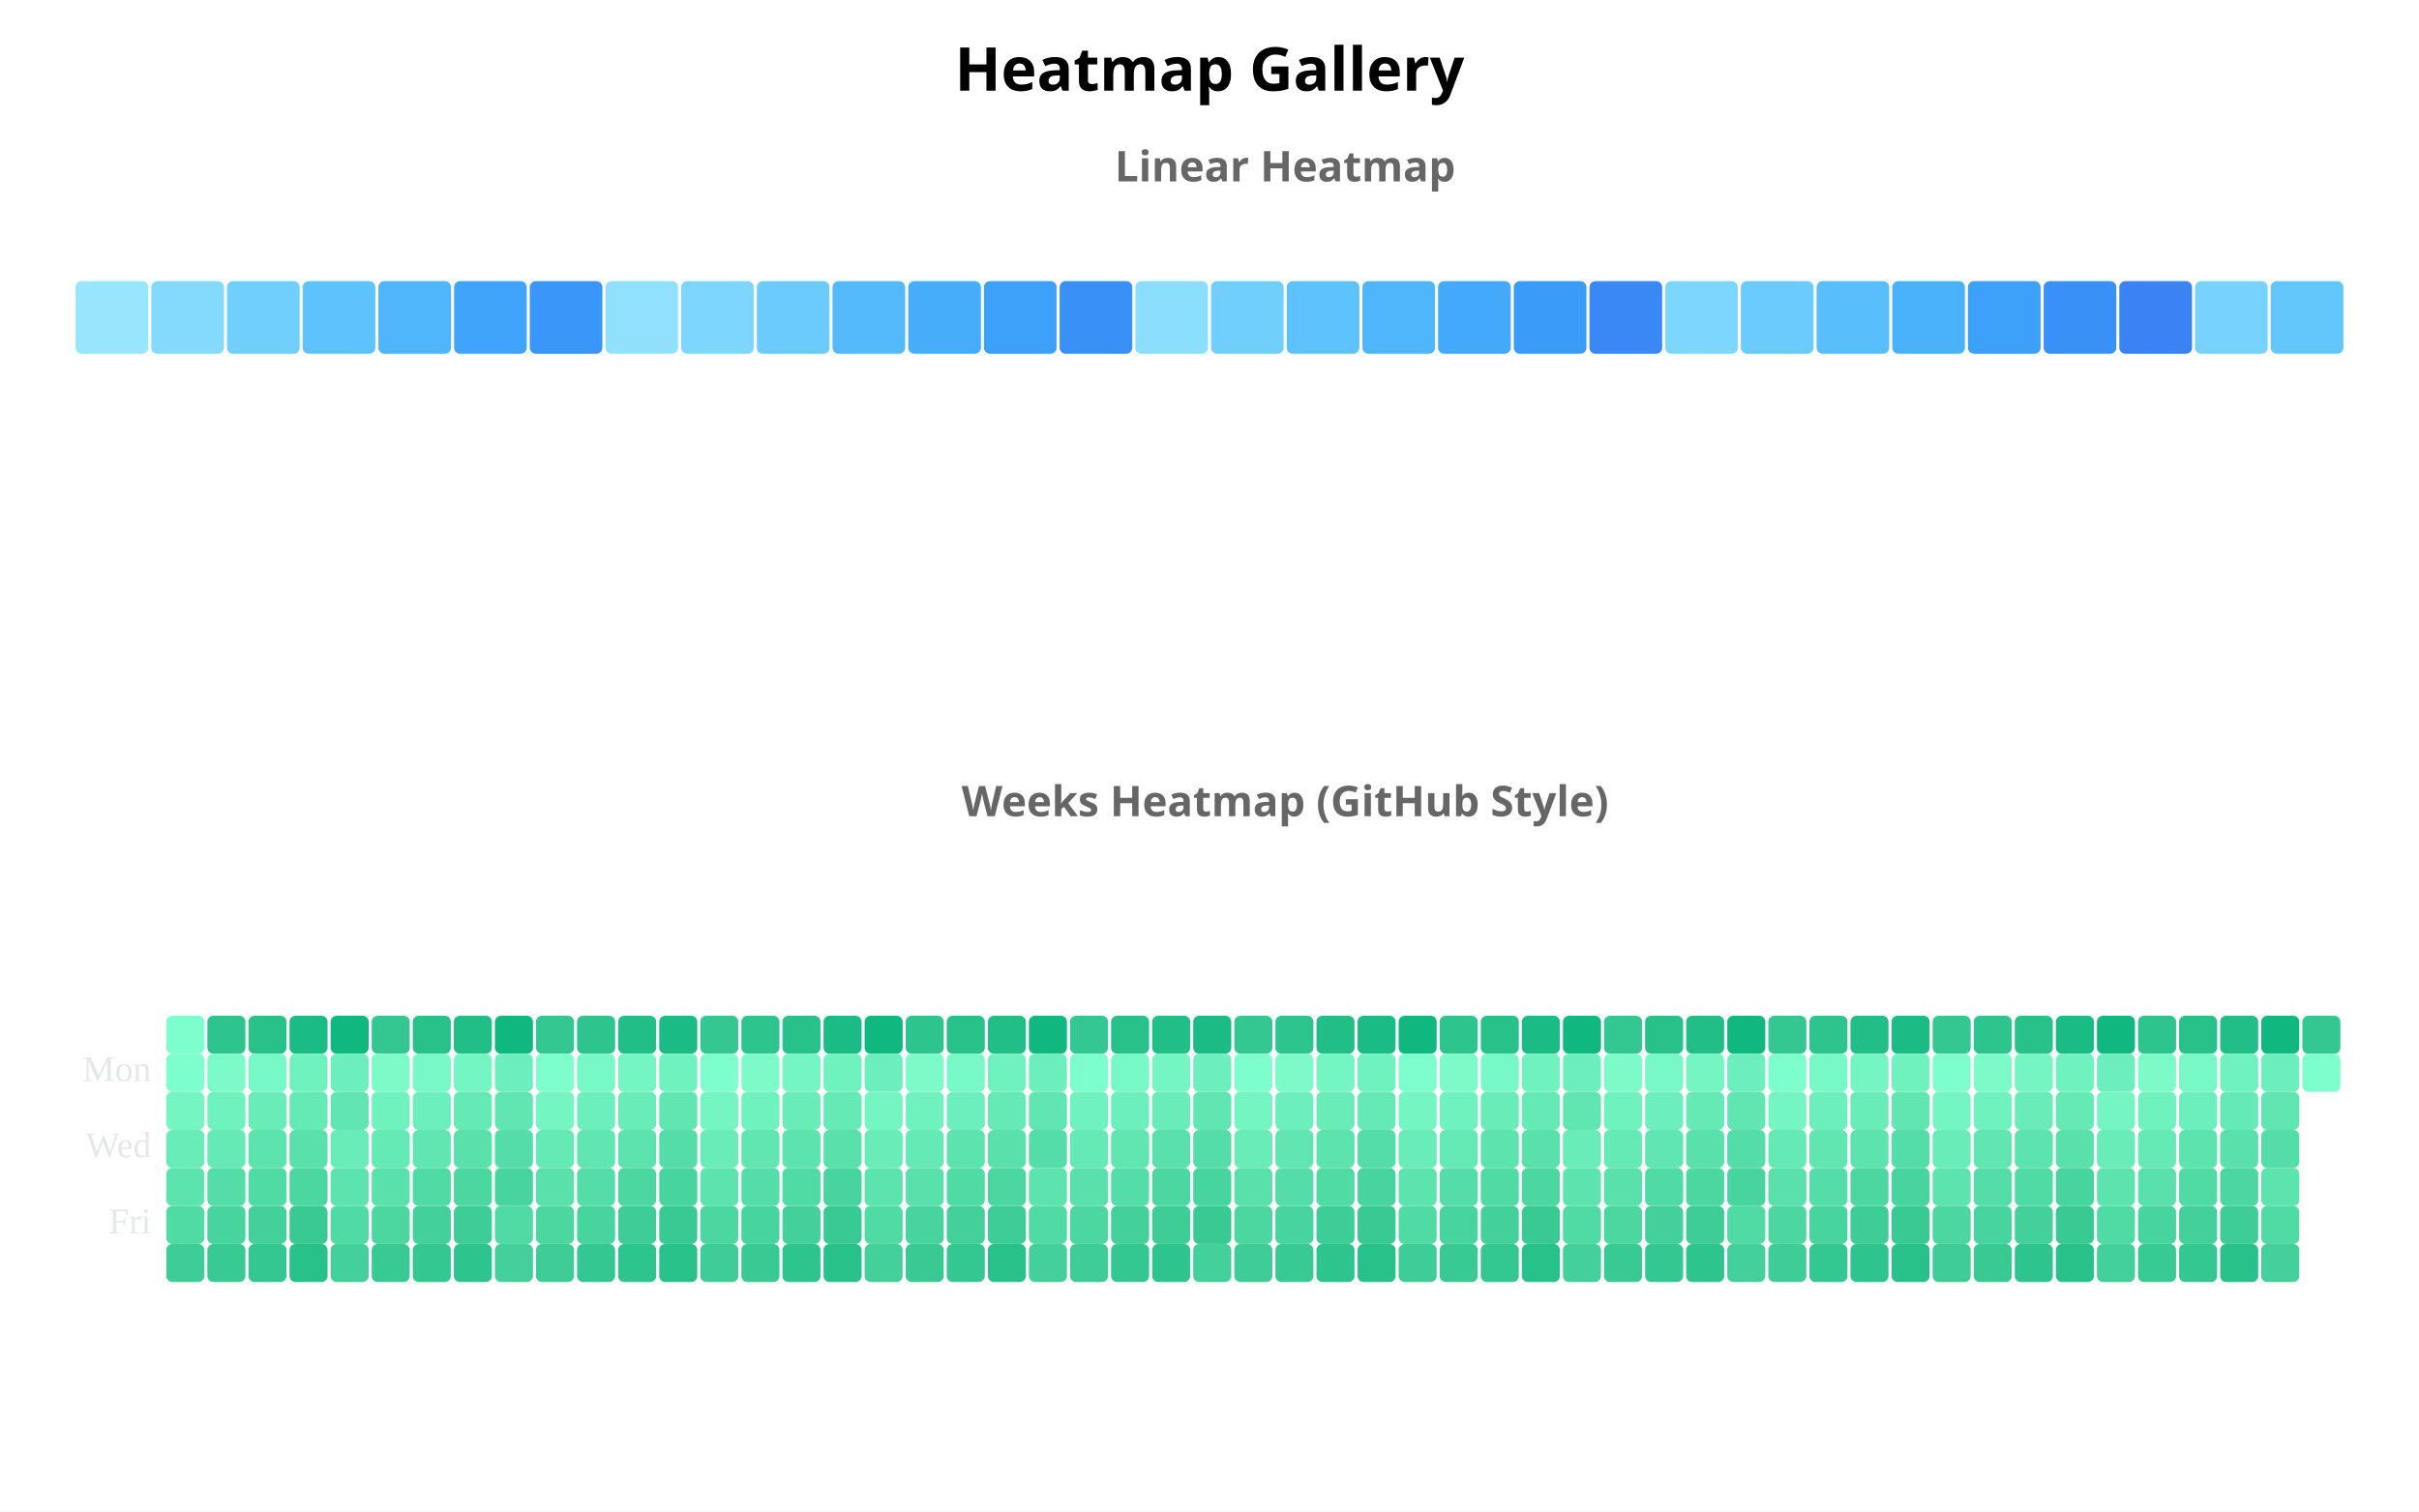
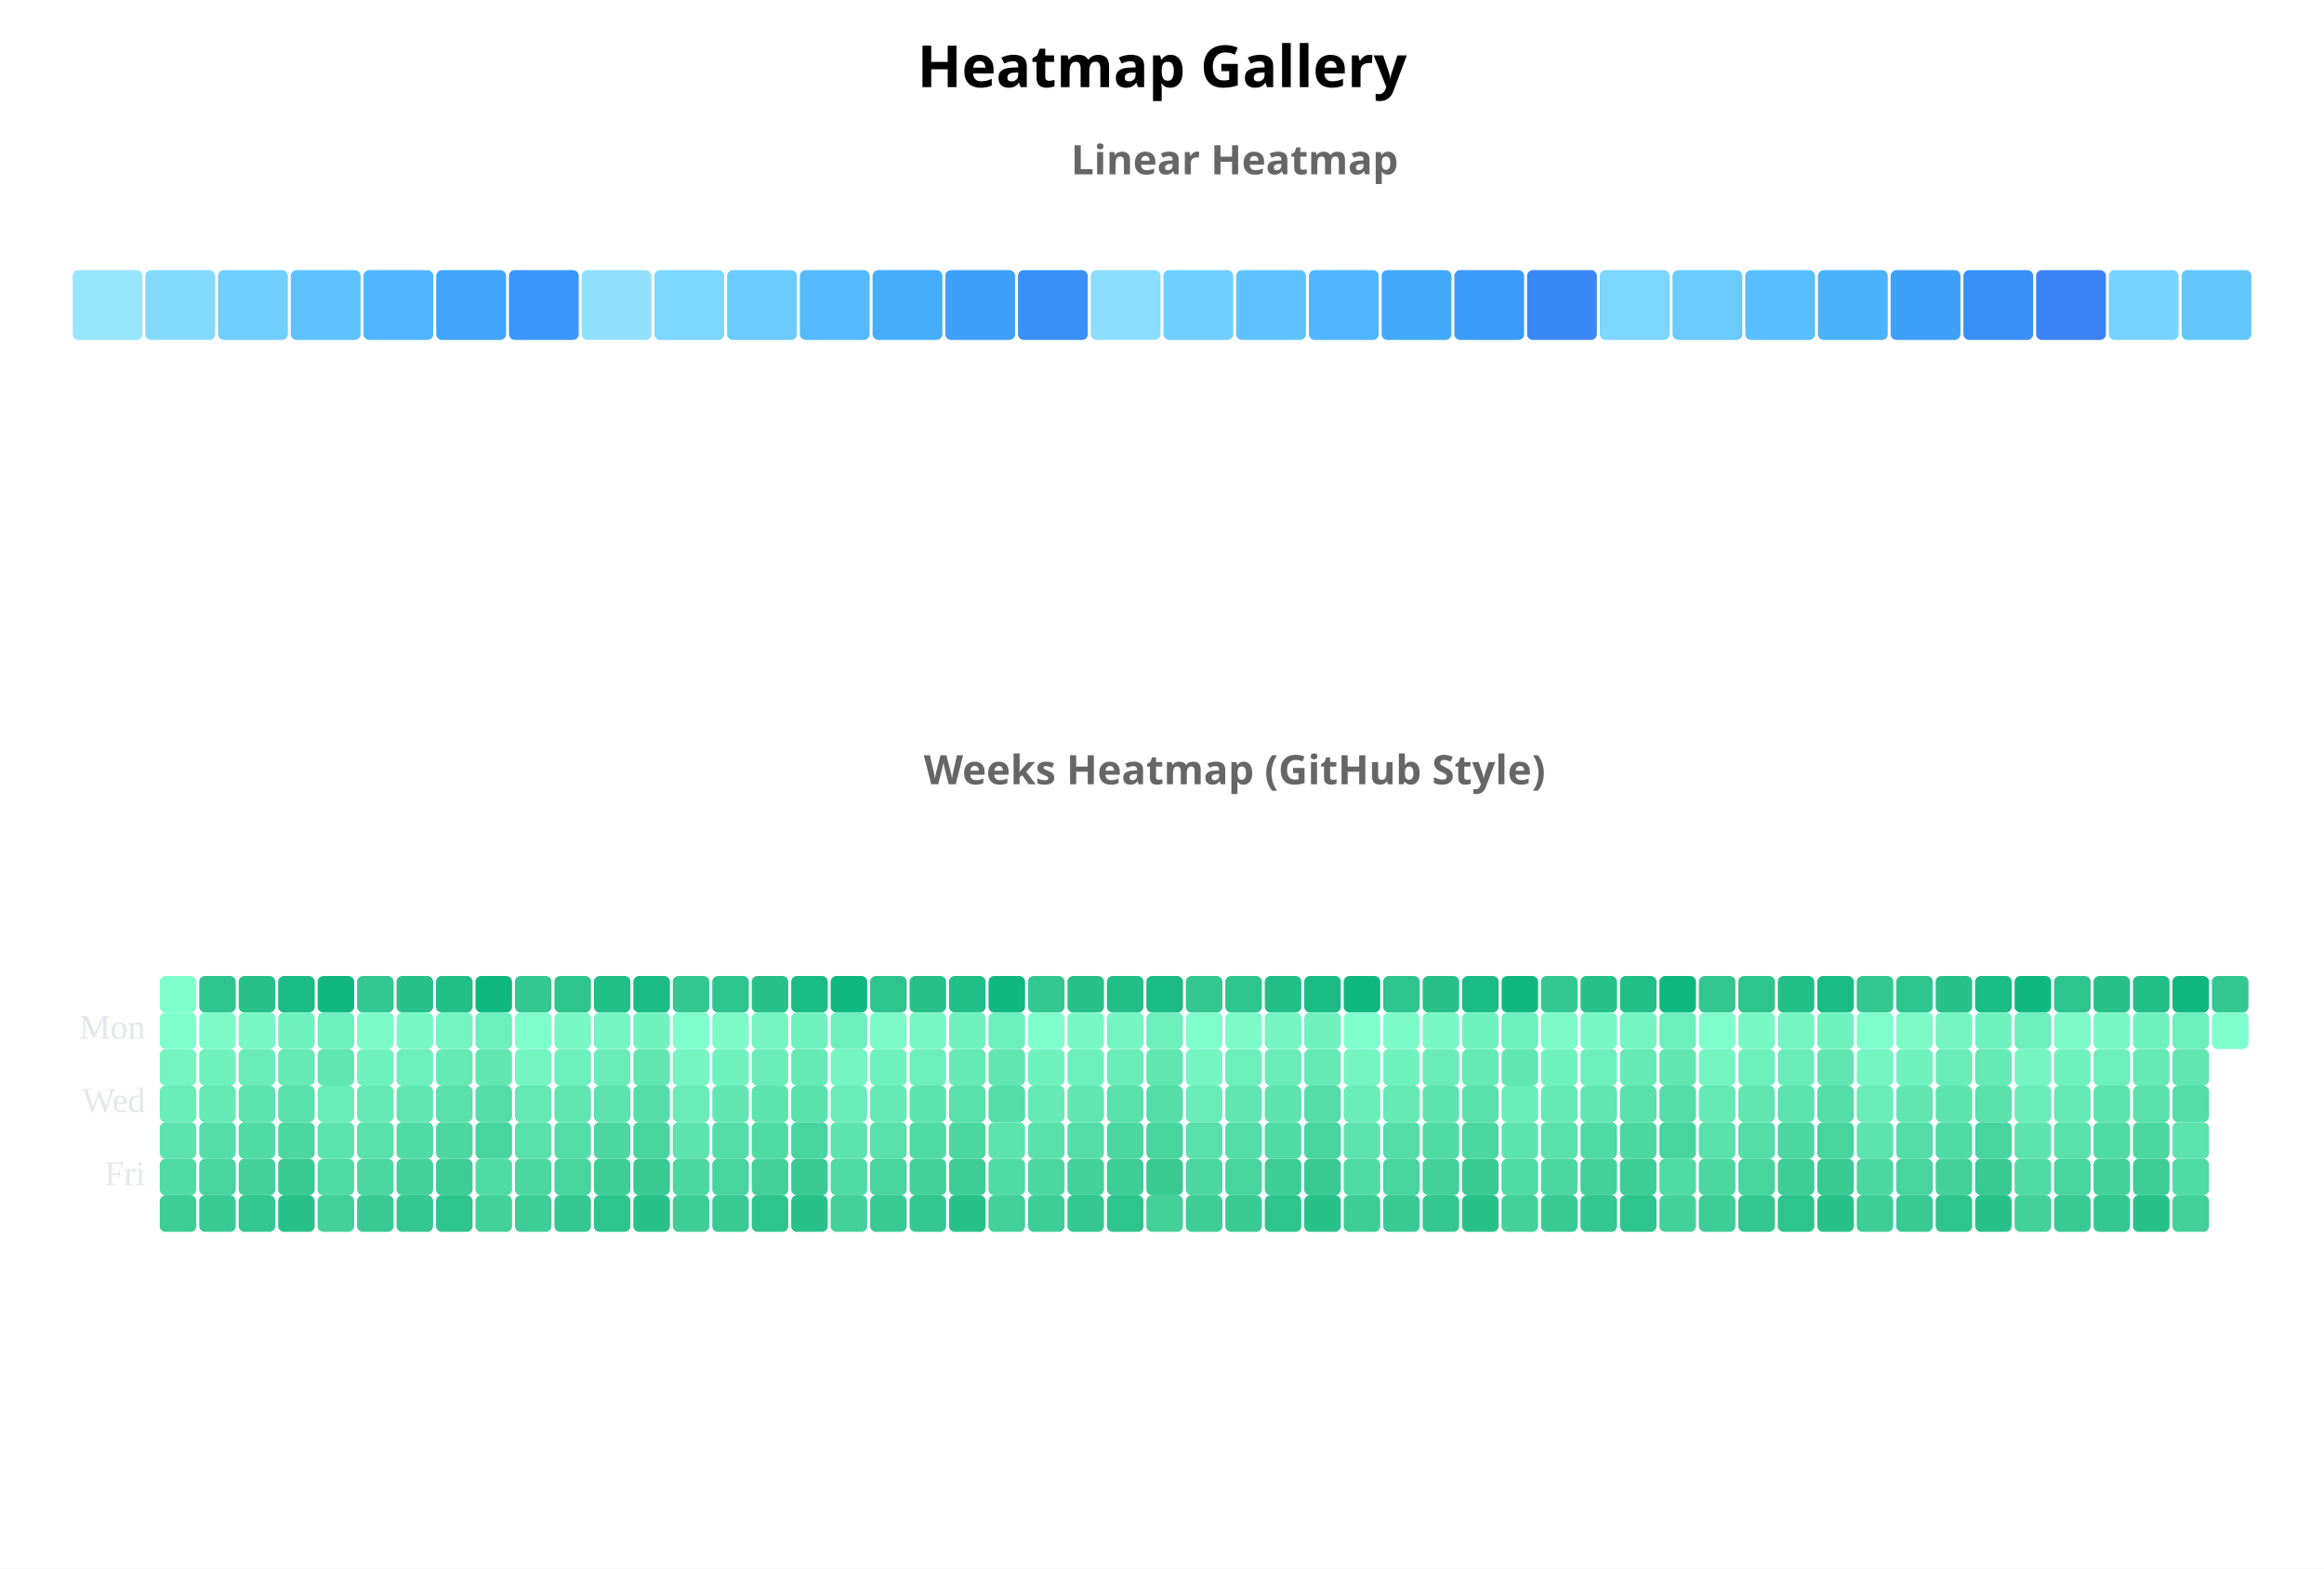
- <svg xmlns="http://www.w3.org/2000/svg" width="800" height="500" viewBox="0 0 800 500">
-   <rect x="0.00" y="0.00" width="800.00" height="500.00" fill="#ffffff" />
+ <svg xmlns="http://www.w3.org/2000/svg" width="800" height="540" viewBox="0 0 800 540">
+   <rect x="0.00" y="0.00" width="800.00" height="540.00" fill="#ffffff" />
  <text x="400.00" y="30.00" fill="#000000" text-anchor="middle" font-family="sans-serif" font-size="20.00px" font-weight="bold">Heatmap Gallery</text>
  <g transform="translate(25, 60)">
    <text x="400.00" y="0.00" fill="#666" text-anchor="middle" font-family="sans-serif" font-size="14.00px" font-weight="bold">Linear Heatmap</text>
    <g transform="translate(0, 25)">
      <g transform="translate(0, 0)">
        <rect x="0.00" y="8.00" width="24.03" height="24.03" rx="2.00" ry="2.00" fill="#98e5fe" />
        <rect x="25.03" y="8.00" width="24.03" height="24.03" rx="2.00" ry="2.00" fill="#84dafd" />
        <rect x="50.07" y="8.00" width="24.03" height="24.03" rx="2.00" ry="2.00" fill="#70cffc" />
        <rect x="75.10" y="8.00" width="24.03" height="24.03" rx="2.00" ry="2.00" fill="#5ec3fc" />
        <rect x="100.13" y="8.00" width="24.03" height="24.03" rx="2.00" ry="2.00" fill="#4fb6fb" />
        <rect x="125.17" y="8.00" width="24.03" height="24.03" rx="2.00" ry="2.00" fill="#3fa4fa" />
        <rect x="150.20" y="8.00" width="24.03" height="24.03" rx="2.00" ry="2.00" fill="#3a96f8" />
        <rect x="175.23" y="8.00" width="24.03" height="24.03" rx="2.00" ry="2.00" fill="#91e1fe" />
        <rect x="200.27" y="8.00" width="24.03" height="24.03" rx="2.00" ry="2.00" fill="#7dd6fd" />
        <rect x="225.30" y="8.00" width="24.03" height="24.03" rx="2.00" ry="2.00" fill="#6acbfc" />
        <rect x="250.33" y="8.00" width="24.03" height="24.03" rx="2.00" ry="2.00" fill="#54bafb" />
        <rect x="275.37" y="8.00" width="24.03" height="24.03" rx="2.00" ry="2.00" fill="#46adfb" />
        <rect x="300.40" y="8.00" width="24.03" height="24.03" rx="2.00" ry="2.00" fill="#3da0f9" />
        <rect x="325.43" y="8.00" width="24.03" height="24.03" rx="2.00" ry="2.00" fill="#3991f8" />
        <rect x="350.47" y="8.00" width="24.03" height="24.03" rx="2.00" ry="2.00" fill="#8bdefe" />
        <rect x="375.50" y="8.00" width="24.03" height="24.03" rx="2.00" ry="2.00" fill="#70cffc" />
        <rect x="400.53" y="8.00" width="24.03" height="24.03" rx="2.00" ry="2.00" fill="#5ec3fc" />
        <rect x="425.57" y="8.00" width="24.03" height="24.03" rx="2.00" ry="2.00" fill="#4fb6fb" />
        <rect x="450.60" y="8.00" width="24.03" height="24.03" rx="2.00" ry="2.00" fill="#43a9fa" />
        <rect x="475.63" y="8.00" width="24.03" height="24.03" rx="2.00" ry="2.00" fill="#3b9bf9" />
        <rect x="500.67" y="8.00" width="24.03" height="24.03" rx="2.00" ry="2.00" fill="#3a87f6" />
        <rect x="525.70" y="8.00" width="24.03" height="24.03" rx="2.00" ry="2.00" fill="#7dd6fd" />
        <rect x="550.73" y="8.00" width="24.03" height="24.03" rx="2.00" ry="2.00" fill="#6acbfc" />
        <rect x="575.77" y="8.00" width="24.03" height="24.03" rx="2.00" ry="2.00" fill="#59bffc" />
        <rect x="600.80" y="8.00" width="24.03" height="24.03" rx="2.00" ry="2.00" fill="#4ab2fb" />
        <rect x="625.83" y="8.00" width="24.03" height="24.03" rx="2.00" ry="2.00" fill="#3da0f9" />
        <rect x="650.87" y="8.00" width="24.03" height="24.03" rx="2.00" ry="2.00" fill="#3991f8" />
        <rect x="675.90" y="8.00" width="24.03" height="24.03" rx="2.00" ry="2.00" fill="#3b82f5" />
        <rect x="700.93" y="8.00" width="24.03" height="24.03" rx="2.00" ry="2.00" fill="#77d3fd" />
        <rect x="725.97" y="8.00" width="24.03" height="24.03" rx="2.00" ry="2.00" fill="#64c7fc" />
      </g>
    </g>
  </g>
  <g transform="translate(25, 270)">
    <text x="400.00" y="0.00" fill="#666" text-anchor="middle" font-family="sans-serif" font-size="14.00px" font-weight="bold">Weeks Heatmap (GitHub Style)</text>
    <g transform="translate(0, 25)">
      <g transform="translate(0, 0)">
        <g transform="translate(30.0, 41.0)">
          <rect x="0.00" y="0.00" width="12.58" height="12.58" rx="2.00" ry="2.00" fill="#7ffecd" />
          <rect x="0.00" y="12.58" width="12.58" height="12.58" rx="2.00" ry="2.00" fill="#7ffecd" />
          <rect x="0.00" y="25.17" width="12.58" height="12.58" rx="2.00" ry="2.00" fill="#74f5c2" />
          <rect x="0.00" y="37.75" width="12.58" height="12.58" rx="2.00" ry="2.00" fill="#69ecb8" />
          <rect x="0.00" y="50.34" width="12.58" height="12.58" rx="2.00" ry="2.00" fill="#5de3ae" />
          <rect x="0.00" y="62.92" width="12.58" height="12.58" rx="2.00" ry="2.00" fill="#50daa4" />
          <rect x="0.00" y="75.51" width="12.58" height="12.58" rx="2.00" ry="2.00" fill="#3ecd97" />
          <rect x="13.58" y="0.00" width="12.58" height="12.58" rx="2.00" ry="2.00" fill="#2ec48d" />
          <rect x="13.58" y="12.58" width="12.58" height="12.58" rx="2.00" ry="2.00" fill="#7cfbc9" />
          <rect x="13.58" y="25.17" width="12.58" height="12.58" rx="2.00" ry="2.00" fill="#70f2bf" />
          <rect x="13.58" y="37.75" width="12.58" height="12.58" rx="2.00" ry="2.00" fill="#65e9b5" />
          <rect x="13.58" y="50.34" width="12.58" height="12.58" rx="2.00" ry="2.00" fill="#54dda8" />
          <rect x="13.58" y="62.92" width="12.58" height="12.58" rx="2.00" ry="2.00" fill="#47d49e" />
          <rect x="13.58" y="75.51" width="12.58" height="12.58" rx="2.00" ry="2.00" fill="#39ca94" />
          <rect x="27.17" y="0.00" width="12.58" height="12.58" rx="2.00" ry="2.00" fill="#28c18a" />
          <rect x="27.17" y="12.58" width="12.58" height="12.58" rx="2.00" ry="2.00" fill="#78f8c6" />
          <rect x="27.17" y="25.17" width="12.58" height="12.58" rx="2.00" ry="2.00" fill="#69ecb8" />
          <rect x="27.17" y="37.75" width="12.58" height="12.58" rx="2.00" ry="2.00" fill="#5de3ae" />
          <rect x="27.17" y="50.34" width="12.58" height="12.58" rx="2.00" ry="2.00" fill="#50daa4" />
          <rect x="27.17" y="62.92" width="12.58" height="12.58" rx="2.00" ry="2.00" fill="#43d09a" />
          <rect x="27.17" y="75.51" width="12.58" height="12.58" rx="2.00" ry="2.00" fill="#34c791" />
          <rect x="40.75" y="0.00" width="12.58" height="12.58" rx="2.00" ry="2.00" fill="#1abb84" />
          <rect x="40.75" y="12.58" width="12.58" height="12.58" rx="2.00" ry="2.00" fill="#70f2bf" />
          <rect x="40.75" y="25.17" width="12.58" height="12.58" rx="2.00" ry="2.00" fill="#65e9b5" />
          <rect x="40.75" y="37.75" width="12.58" height="12.58" rx="2.00" ry="2.00" fill="#59e0ab" />
          <rect x="40.75" y="50.34" width="12.58" height="12.58" rx="2.00" ry="2.00" fill="#4cd7a1" />
          <rect x="40.75" y="62.92" width="12.58" height="12.58" rx="2.00" ry="2.00" fill="#39ca94" />
          <rect x="40.75" y="75.51" width="12.58" height="12.58" rx="2.00" ry="2.00" fill="#28c18a" />
          <rect x="54.34" y="0.00" width="12.58" height="12.58" rx="2.00" ry="2.00" fill="#10b880" />
          <rect x="54.34" y="12.58" width="12.58" height="12.58" rx="2.00" ry="2.00" fill="#6cefbc" />
          <rect x="54.34" y="25.17" width="12.58" height="12.58" rx="2.00" ry="2.00" fill="#61e6b2" />
          <rect x="54.34" y="37.75" width="12.58" height="12.58" rx="2.00" ry="2.00" fill="#69ecb8" />
          <rect x="54.34" y="50.34" width="12.58" height="12.58" rx="2.00" ry="2.00" fill="#5de3ae" />
          <rect x="54.34" y="62.92" width="12.58" height="12.58" rx="2.00" ry="2.00" fill="#50daa4" />
          <rect x="54.34" y="75.51" width="12.58" height="12.58" rx="2.00" ry="2.00" fill="#43d09a" />
          <rect x="67.92" y="0.00" width="12.58" height="12.58" rx="2.00" ry="2.00" fill="#34c791" />
          <rect x="67.92" y="12.58" width="12.58" height="12.58" rx="2.00" ry="2.00" fill="#7cfbc9" />
          <rect x="67.92" y="25.17" width="12.58" height="12.58" rx="2.00" ry="2.00" fill="#70f2bf" />
          <rect x="67.92" y="37.75" width="12.58" height="12.58" rx="2.00" ry="2.00" fill="#65e9b5" />
          <rect x="67.92" y="50.34" width="12.58" height="12.58" rx="2.00" ry="2.00" fill="#59e0ab" />
          <rect x="67.92" y="62.92" width="12.58" height="12.58" rx="2.00" ry="2.00" fill="#4cd7a1" />
          <rect x="67.92" y="75.51" width="12.58" height="12.58" rx="2.00" ry="2.00" fill="#39ca94" />
          <rect x="81.51" y="0.00" width="12.58" height="12.58" rx="2.00" ry="2.00" fill="#28c18a" />
          <rect x="81.51" y="12.58" width="12.58" height="12.58" rx="2.00" ry="2.00" fill="#78f8c6" />
          <rect x="81.51" y="25.17" width="12.58" height="12.58" rx="2.00" ry="2.00" fill="#6cefbc" />
          <rect x="81.51" y="37.75" width="12.58" height="12.58" rx="2.00" ry="2.00" fill="#61e6b2" />
          <rect x="81.51" y="50.34" width="12.58" height="12.58" rx="2.00" ry="2.00" fill="#50daa4" />
          <rect x="81.51" y="62.92" width="12.58" height="12.58" rx="2.00" ry="2.00" fill="#43d09a" />
          <rect x="81.51" y="75.51" width="12.58" height="12.58" rx="2.00" ry="2.00" fill="#34c791" />
          <rect x="95.09" y="0.00" width="12.58" height="12.58" rx="2.00" ry="2.00" fill="#22be87" />
          <rect x="95.09" y="12.58" width="12.58" height="12.58" rx="2.00" ry="2.00" fill="#74f5c2" />
          <rect x="95.09" y="25.17" width="12.58" height="12.58" rx="2.00" ry="2.00" fill="#65e9b5" />
          <rect x="95.09" y="37.75" width="12.58" height="12.58" rx="2.00" ry="2.00" fill="#59e0ab" />
          <rect x="95.09" y="50.34" width="12.58" height="12.58" rx="2.00" ry="2.00" fill="#4cd7a1" />
          <rect x="95.09" y="62.92" width="12.58" height="12.58" rx="2.00" ry="2.00" fill="#3ecd97" />
          <rect x="95.09" y="75.51" width="12.58" height="12.58" rx="2.00" ry="2.00" fill="#2ec48d" />
          <rect x="108.68" y="0.00" width="12.58" height="12.58" rx="2.00" ry="2.00" fill="#10b880" />
          <rect x="108.68" y="12.58" width="12.58" height="12.58" rx="2.00" ry="2.00" fill="#6cefbc" />
          <rect x="108.68" y="25.17" width="12.58" height="12.58" rx="2.00" ry="2.00" fill="#61e6b2" />
          <rect x="108.68" y="37.75" width="12.58" height="12.58" rx="2.00" ry="2.00" fill="#54dda8" />
          <rect x="108.68" y="50.34" width="12.58" height="12.58" rx="2.00" ry="2.00" fill="#47d49e" />
          <rect x="108.68" y="62.92" width="12.58" height="12.58" rx="2.00" ry="2.00" fill="#50daa4" />
          <rect x="108.68" y="75.51" width="12.58" height="12.58" rx="2.00" ry="2.00" fill="#43d09a" />
          <rect x="122.26" y="0.00" width="12.58" height="12.58" rx="2.00" ry="2.00" fill="#34c791" />
          <rect x="122.26" y="12.58" width="12.58" height="12.58" rx="2.00" ry="2.00" fill="#7ffecd" />
          <rect x="122.26" y="25.17" width="12.58" height="12.58" rx="2.00" ry="2.00" fill="#74f5c2" />
          <rect x="122.26" y="37.75" width="12.58" height="12.58" rx="2.00" ry="2.00" fill="#65e9b5" />
          <rect x="122.26" y="50.34" width="12.58" height="12.58" rx="2.00" ry="2.00" fill="#59e0ab" />
          <rect x="122.26" y="62.92" width="12.58" height="12.58" rx="2.00" ry="2.00" fill="#4cd7a1" />
          <rect x="122.26" y="75.51" width="12.58" height="12.58" rx="2.00" ry="2.00" fill="#3ecd97" />
          <rect x="135.85" y="0.00" width="12.58" height="12.58" rx="2.00" ry="2.00" fill="#2ec48d" />
          <rect x="135.85" y="12.58" width="12.58" height="12.58" rx="2.00" ry="2.00" fill="#78f8c6" />
          <rect x="135.85" y="25.17" width="12.58" height="12.58" rx="2.00" ry="2.00" fill="#6cefbc" />
          <rect x="135.85" y="37.75" width="12.58" height="12.58" rx="2.00" ry="2.00" fill="#61e6b2" />
          <rect x="135.85" y="50.34" width="12.58" height="12.58" rx="2.00" ry="2.00" fill="#54dda8" />
          <rect x="135.85" y="62.92" width="12.58" height="12.58" rx="2.00" ry="2.00" fill="#47d49e" />
          <rect x="135.85" y="75.51" width="12.58" height="12.58" rx="2.00" ry="2.00" fill="#34c791" />
          <rect x="149.43" y="0.00" width="12.58" height="12.58" rx="2.00" ry="2.00" fill="#22be87" />
          <rect x="149.43" y="12.58" width="12.58" height="12.58" rx="2.00" ry="2.00" fill="#74f5c2" />
          <rect x="149.43" y="25.17" width="12.58" height="12.58" rx="2.00" ry="2.00" fill="#69ecb8" />
          <rect x="149.43" y="37.75" width="12.58" height="12.58" rx="2.00" ry="2.00" fill="#5de3ae" />
          <rect x="149.43" y="50.34" width="12.58" height="12.58" rx="2.00" ry="2.00" fill="#4cd7a1" />
          <rect x="149.43" y="62.92" width="12.58" height="12.58" rx="2.00" ry="2.00" fill="#3ecd97" />
          <rect x="149.43" y="75.51" width="12.58" height="12.58" rx="2.00" ry="2.00" fill="#2ec48d" />
          <rect x="163.02" y="0.00" width="12.58" height="12.58" rx="2.00" ry="2.00" fill="#1abb84" />
          <rect x="163.02" y="12.58" width="12.58" height="12.58" rx="2.00" ry="2.00" fill="#70f2bf" />
          <rect x="163.02" y="25.17" width="12.58" height="12.58" rx="2.00" ry="2.00" fill="#61e6b2" />
          <rect x="163.02" y="37.75" width="12.58" height="12.58" rx="2.00" ry="2.00" fill="#54dda8" />
          <rect x="163.02" y="50.34" width="12.58" height="12.58" rx="2.00" ry="2.00" fill="#47d49e" />
          <rect x="163.02" y="62.92" width="12.58" height="12.58" rx="2.00" ry="2.00" fill="#39ca94" />
          <rect x="163.02" y="75.51" width="12.58" height="12.58" rx="2.00" ry="2.00" fill="#28c18a" />
          <rect x="176.60" y="0.00" width="12.58" height="12.58" rx="2.00" ry="2.00" fill="#34c791" />
          <rect x="176.60" y="12.58" width="12.58" height="12.58" rx="2.00" ry="2.00" fill="#7ffecd" />
          <rect x="176.60" y="25.17" width="12.58" height="12.58" rx="2.00" ry="2.00" fill="#74f5c2" />
          <rect x="176.60" y="37.75" width="12.58" height="12.58" rx="2.00" ry="2.00" fill="#69ecb8" />
          <rect x="176.60" y="50.34" width="12.58" height="12.58" rx="2.00" ry="2.00" fill="#5de3ae" />
          <rect x="176.60" y="62.92" width="12.58" height="12.58" rx="2.00" ry="2.00" fill="#4cd7a1" />
          <rect x="176.60" y="75.51" width="12.58" height="12.58" rx="2.00" ry="2.00" fill="#3ecd97" />
          <rect x="190.19" y="0.00" width="12.58" height="12.58" rx="2.00" ry="2.00" fill="#2ec48d" />
          <rect x="190.19" y="12.58" width="12.58" height="12.58" rx="2.00" ry="2.00" fill="#7cfbc9" />
          <rect x="190.19" y="25.17" width="12.58" height="12.58" rx="2.00" ry="2.00" fill="#70f2bf" />
          <rect x="190.19" y="37.75" width="12.58" height="12.58" rx="2.00" ry="2.00" fill="#61e6b2" />
          <rect x="190.19" y="50.34" width="12.58" height="12.58" rx="2.00" ry="2.00" fill="#54dda8" />
          <rect x="190.19" y="62.92" width="12.58" height="12.58" rx="2.00" ry="2.00" fill="#47d49e" />
          <rect x="190.19" y="75.51" width="12.58" height="12.58" rx="2.00" ry="2.00" fill="#39ca94" />
          <rect x="203.77" y="0.00" width="12.58" height="12.58" rx="2.00" ry="2.00" fill="#28c18a" />
          <rect x="203.77" y="12.58" width="12.58" height="12.58" rx="2.00" ry="2.00" fill="#74f5c2" />
          <rect x="203.77" y="25.17" width="12.58" height="12.58" rx="2.00" ry="2.00" fill="#69ecb8" />
          <rect x="203.77" y="37.75" width="12.58" height="12.58" rx="2.00" ry="2.00" fill="#5de3ae" />
          <rect x="203.77" y="50.34" width="12.58" height="12.58" rx="2.00" ry="2.00" fill="#50daa4" />
          <rect x="203.77" y="62.92" width="12.58" height="12.58" rx="2.00" ry="2.00" fill="#43d09a" />
          <rect x="203.77" y="75.51" width="12.58" height="12.58" rx="2.00" ry="2.00" fill="#2ec48d" />
          <rect x="217.36" y="0.00" width="12.58" height="12.58" rx="2.00" ry="2.00" fill="#1abb84" />
          <rect x="217.36" y="12.58" width="12.58" height="12.58" rx="2.00" ry="2.00" fill="#70f2bf" />
          <rect x="217.36" y="25.17" width="12.58" height="12.58" rx="2.00" ry="2.00" fill="#65e9b5" />
          <rect x="217.36" y="37.75" width="12.58" height="12.58" rx="2.00" ry="2.00" fill="#59e0ab" />
          <rect x="217.36" y="50.34" width="12.58" height="12.58" rx="2.00" ry="2.00" fill="#47d49e" />
          <rect x="217.36" y="62.92" width="12.58" height="12.58" rx="2.00" ry="2.00" fill="#39ca94" />
          <rect x="217.36" y="75.51" width="12.58" height="12.58" rx="2.00" ry="2.00" fill="#28c18a" />
          <rect x="230.94" y="0.00" width="12.58" height="12.58" rx="2.00" ry="2.00" fill="#10b880" />
          <rect x="230.94" y="12.58" width="12.58" height="12.58" rx="2.00" ry="2.00" fill="#6cefbc" />
          <rect x="230.94" y="25.17" width="12.58" height="12.58" rx="2.00" ry="2.00" fill="#74f5c2" />
          <rect x="230.94" y="37.75" width="12.58" height="12.58" rx="2.00" ry="2.00" fill="#69ecb8" />
          <rect x="230.94" y="50.34" width="12.58" height="12.58" rx="2.00" ry="2.00" fill="#5de3ae" />
          <rect x="230.94" y="62.92" width="12.58" height="12.58" rx="2.00" ry="2.00" fill="#50daa4" />
          <rect x="230.94" y="75.51" width="12.58" height="12.58" rx="2.00" ry="2.00" fill="#43d09a" />
          <rect x="244.53" y="0.00" width="12.58" height="12.58" rx="2.00" ry="2.00" fill="#2ec48d" />
          <rect x="244.53" y="12.58" width="12.58" height="12.58" rx="2.00" ry="2.00" fill="#7cfbc9" />
          <rect x="244.53" y="25.17" width="12.58" height="12.58" rx="2.00" ry="2.00" fill="#70f2bf" />
          <rect x="244.53" y="37.75" width="12.58" height="12.58" rx="2.00" ry="2.00" fill="#65e9b5" />
          <rect x="244.53" y="50.34" width="12.58" height="12.58" rx="2.00" ry="2.00" fill="#59e0ab" />
          <rect x="244.53" y="62.92" width="12.58" height="12.58" rx="2.00" ry="2.00" fill="#47d49e" />
          <rect x="244.53" y="75.51" width="12.58" height="12.58" rx="2.00" ry="2.00" fill="#39ca94" />
          <rect x="258.11" y="0.00" width="12.58" height="12.58" rx="2.00" ry="2.00" fill="#28c18a" />
          <rect x="258.11" y="12.58" width="12.58" height="12.58" rx="2.00" ry="2.00" fill="#78f8c6" />
          <rect x="258.11" y="25.17" width="12.58" height="12.58" rx="2.00" ry="2.00" fill="#6cefbc" />
          <rect x="258.11" y="37.75" width="12.58" height="12.58" rx="2.00" ry="2.00" fill="#5de3ae" />
          <rect x="258.11" y="50.34" width="12.58" height="12.58" rx="2.00" ry="2.00" fill="#50daa4" />
          <rect x="258.11" y="62.92" width="12.58" height="12.58" rx="2.00" ry="2.00" fill="#43d09a" />
          <rect x="258.11" y="75.51" width="12.58" height="12.58" rx="2.00" ry="2.00" fill="#34c791" />
          <rect x="271.70" y="0.00" width="12.58" height="12.58" rx="2.00" ry="2.00" fill="#22be87" />
          <rect x="271.70" y="12.58" width="12.58" height="12.58" rx="2.00" ry="2.00" fill="#70f2bf" />
          <rect x="271.70" y="25.17" width="12.58" height="12.58" rx="2.00" ry="2.00" fill="#65e9b5" />
          <rect x="271.70" y="37.75" width="12.58" height="12.58" rx="2.00" ry="2.00" fill="#59e0ab" />
          <rect x="271.70" y="50.34" width="12.58" height="12.58" rx="2.00" ry="2.00" fill="#4cd7a1" />
          <rect x="271.70" y="62.92" width="12.58" height="12.58" rx="2.00" ry="2.00" fill="#3ecd97" />
          <rect x="271.70" y="75.51" width="12.58" height="12.58" rx="2.00" ry="2.00" fill="#28c18a" />
          <rect x="285.28" y="0.00" width="12.58" height="12.58" rx="2.00" ry="2.00" fill="#10b880" />
          <rect x="285.28" y="12.58" width="12.58" height="12.58" rx="2.00" ry="2.00" fill="#6cefbc" />
          <rect x="285.28" y="25.17" width="12.58" height="12.58" rx="2.00" ry="2.00" fill="#61e6b2" />
          <rect x="285.28" y="37.75" width="12.58" height="12.58" rx="2.00" ry="2.00" fill="#54dda8" />
          <rect x="285.28" y="50.34" width="12.58" height="12.58" rx="2.00" ry="2.00" fill="#5de3ae" />
          <rect x="285.28" y="62.92" width="12.58" height="12.58" rx="2.00" ry="2.00" fill="#50daa4" />
          <rect x="285.28" y="75.51" width="12.58" height="12.58" rx="2.00" ry="2.00" fill="#43d09a" />
          <rect x="298.87" y="0.00" width="12.58" height="12.58" rx="2.00" ry="2.00" fill="#34c791" />
          <rect x="298.87" y="12.58" width="12.58" height="12.58" rx="2.00" ry="2.00" fill="#7ffecd" />
          <rect x="298.87" y="25.17" width="12.58" height="12.58" rx="2.00" ry="2.00" fill="#70f2bf" />
          <rect x="298.87" y="37.75" width="12.58" height="12.58" rx="2.00" ry="2.00" fill="#65e9b5" />
          <rect x="298.87" y="50.34" width="12.58" height="12.58" rx="2.00" ry="2.00" fill="#59e0ab" />
          <rect x="298.87" y="62.92" width="12.58" height="12.58" rx="2.00" ry="2.00" fill="#4cd7a1" />
          <rect x="298.87" y="75.51" width="12.58" height="12.58" rx="2.00" ry="2.00" fill="#3ecd97" />
          <rect x="312.45" y="0.00" width="12.58" height="12.58" rx="2.00" ry="2.00" fill="#28c18a" />
          <rect x="312.45" y="12.58" width="12.58" height="12.58" rx="2.00" ry="2.00" fill="#78f8c6" />
          <rect x="312.45" y="25.17" width="12.58" height="12.58" rx="2.00" ry="2.00" fill="#6cefbc" />
          <rect x="312.45" y="37.75" width="12.58" height="12.58" rx="2.00" ry="2.00" fill="#61e6b2" />
          <rect x="312.45" y="50.34" width="12.58" height="12.58" rx="2.00" ry="2.00" fill="#54dda8" />
          <rect x="312.45" y="62.92" width="12.58" height="12.58" rx="2.00" ry="2.00" fill="#43d09a" />
          <rect x="312.45" y="75.51" width="12.58" height="12.58" rx="2.00" ry="2.00" fill="#34c791" />
          <rect x="326.04" y="0.00" width="12.58" height="12.58" rx="2.00" ry="2.00" fill="#22be87" />
          <rect x="326.04" y="12.58" width="12.58" height="12.58" rx="2.00" ry="2.00" fill="#74f5c2" />
          <rect x="326.04" y="25.17" width="12.58" height="12.58" rx="2.00" ry="2.00" fill="#69ecb8" />
          <rect x="326.04" y="37.75" width="12.58" height="12.58" rx="2.00" ry="2.00" fill="#59e0ab" />
          <rect x="326.04" y="50.34" width="12.58" height="12.58" rx="2.00" ry="2.00" fill="#4cd7a1" />
          <rect x="326.04" y="62.92" width="12.58" height="12.58" rx="2.00" ry="2.00" fill="#3ecd97" />
          <rect x="326.04" y="75.51" width="12.58" height="12.58" rx="2.00" ry="2.00" fill="#2ec48d" />
          <rect x="339.62" y="0.00" width="12.58" height="12.58" rx="2.00" ry="2.00" fill="#1abb84" />
          <rect x="339.62" y="12.58" width="12.58" height="12.58" rx="2.00" ry="2.00" fill="#6cefbc" />
          <rect x="339.62" y="25.17" width="12.58" height="12.58" rx="2.00" ry="2.00" fill="#61e6b2" />
          <rect x="339.62" y="37.75" width="12.58" height="12.58" rx="2.00" ry="2.00" fill="#54dda8" />
          <rect x="339.62" y="50.34" width="12.58" height="12.58" rx="2.00" ry="2.00" fill="#47d49e" />
          <rect x="339.62" y="62.92" width="12.58" height="12.58" rx="2.00" ry="2.00" fill="#39ca94" />
          <rect x="339.62" y="75.51" width="12.58" height="12.58" rx="2.00" ry="2.00" fill="#43d09a" />
          <rect x="353.21" y="0.00" width="12.58" height="12.58" rx="2.00" ry="2.00" fill="#34c791" />
          <rect x="353.21" y="12.58" width="12.58" height="12.58" rx="2.00" ry="2.00" fill="#7ffecd" />
          <rect x="353.21" y="25.17" width="12.58" height="12.58" rx="2.00" ry="2.00" fill="#74f5c2" />
          <rect x="353.21" y="37.75" width="12.58" height="12.58" rx="2.00" ry="2.00" fill="#69ecb8" />
          <rect x="353.21" y="50.34" width="12.58" height="12.58" rx="2.00" ry="2.00" fill="#59e0ab" />
          <rect x="353.21" y="62.92" width="12.58" height="12.58" rx="2.00" ry="2.00" fill="#4cd7a1" />
          <rect x="353.21" y="75.51" width="12.58" height="12.58" rx="2.00" ry="2.00" fill="#3ecd97" />
          <rect x="366.79" y="0.00" width="12.58" height="12.58" rx="2.00" ry="2.00" fill="#2ec48d" />
          <rect x="366.79" y="12.58" width="12.58" height="12.58" rx="2.00" ry="2.00" fill="#7cfbc9" />
          <rect x="366.79" y="25.17" width="12.58" height="12.58" rx="2.00" ry="2.00" fill="#6cefbc" />
          <rect x="366.79" y="37.75" width="12.58" height="12.58" rx="2.00" ry="2.00" fill="#61e6b2" />
          <rect x="366.79" y="50.34" width="12.58" height="12.58" rx="2.00" ry="2.00" fill="#54dda8" />
          <rect x="366.79" y="62.92" width="12.58" height="12.58" rx="2.00" ry="2.00" fill="#47d49e" />
          <rect x="366.79" y="75.51" width="12.58" height="12.58" rx="2.00" ry="2.00" fill="#39ca94" />
          <rect x="380.38" y="0.00" width="12.58" height="12.58" rx="2.00" ry="2.00" fill="#22be87" />
          <rect x="380.38" y="12.58" width="12.58" height="12.58" rx="2.00" ry="2.00" fill="#74f5c2" />
          <rect x="380.38" y="25.17" width="12.58" height="12.58" rx="2.00" ry="2.00" fill="#69ecb8" />
          <rect x="380.38" y="37.75" width="12.58" height="12.58" rx="2.00" ry="2.00" fill="#5de3ae" />
          <rect x="380.38" y="50.34" width="12.58" height="12.58" rx="2.00" ry="2.00" fill="#50daa4" />
          <rect x="380.38" y="62.92" width="12.58" height="12.58" rx="2.00" ry="2.00" fill="#3ecd97" />
          <rect x="380.38" y="75.51" width="12.58" height="12.58" rx="2.00" ry="2.00" fill="#2ec48d" />
          <rect x="393.96" y="0.00" width="12.58" height="12.58" rx="2.00" ry="2.00" fill="#1abb84" />
          <rect x="393.96" y="12.58" width="12.58" height="12.58" rx="2.00" ry="2.00" fill="#70f2bf" />
          <rect x="393.96" y="25.17" width="12.58" height="12.58" rx="2.00" ry="2.00" fill="#65e9b5" />
          <rect x="393.96" y="37.75" width="12.58" height="12.58" rx="2.00" ry="2.00" fill="#54dda8" />
          <rect x="393.96" y="50.34" width="12.58" height="12.58" rx="2.00" ry="2.00" fill="#47d49e" />
          <rect x="393.96" y="62.92" width="12.58" height="12.58" rx="2.00" ry="2.00" fill="#39ca94" />
          <rect x="393.96" y="75.51" width="12.58" height="12.58" rx="2.00" ry="2.00" fill="#28c18a" />
          <rect x="407.55" y="0.00" width="12.58" height="12.58" rx="2.00" ry="2.00" fill="#10b880" />
          <rect x="407.55" y="12.58" width="12.58" height="12.58" rx="2.00" ry="2.00" fill="#7ffecd" />
          <rect x="407.55" y="25.17" width="12.58" height="12.58" rx="2.00" ry="2.00" fill="#74f5c2" />
          <rect x="407.55" y="37.75" width="12.58" height="12.58" rx="2.00" ry="2.00" fill="#69ecb8" />
          <rect x="407.55" y="50.34" width="12.58" height="12.58" rx="2.00" ry="2.00" fill="#5de3ae" />
          <rect x="407.55" y="62.92" width="12.58" height="12.58" rx="2.00" ry="2.00" fill="#50daa4" />
          <rect x="407.55" y="75.51" width="12.58" height="12.58" rx="2.00" ry="2.00" fill="#3ecd97" />
          <rect x="421.13" y="0.00" width="12.58" height="12.58" rx="2.00" ry="2.00" fill="#2ec48d" />
          <rect x="421.13" y="12.58" width="12.58" height="12.58" rx="2.00" ry="2.00" fill="#7cfbc9" />
          <rect x="421.13" y="25.17" width="12.58" height="12.58" rx="2.00" ry="2.00" fill="#70f2bf" />
          <rect x="421.13" y="37.75" width="12.58" height="12.58" rx="2.00" ry="2.00" fill="#65e9b5" />
          <rect x="421.13" y="50.34" width="12.58" height="12.58" rx="2.00" ry="2.00" fill="#54dda8" />
          <rect x="421.13" y="62.92" width="12.58" height="12.58" rx="2.00" ry="2.00" fill="#47d49e" />
          <rect x="421.13" y="75.51" width="12.58" height="12.58" rx="2.00" ry="2.00" fill="#39ca94" />
          <rect x="434.72" y="0.00" width="12.58" height="12.58" rx="2.00" ry="2.00" fill="#28c18a" />
          <rect x="434.72" y="12.58" width="12.58" height="12.58" rx="2.00" ry="2.00" fill="#78f8c6" />
          <rect x="434.72" y="25.17" width="12.58" height="12.58" rx="2.00" ry="2.00" fill="#69ecb8" />
          <rect x="434.72" y="37.75" width="12.58" height="12.58" rx="2.00" ry="2.00" fill="#5de3ae" />
          <rect x="434.72" y="50.34" width="12.58" height="12.58" rx="2.00" ry="2.00" fill="#50daa4" />
          <rect x="434.72" y="62.92" width="12.58" height="12.58" rx="2.00" ry="2.00" fill="#43d09a" />
          <rect x="434.72" y="75.51" width="12.58" height="12.58" rx="2.00" ry="2.00" fill="#34c791" />
          <rect x="448.30" y="0.00" width="12.58" height="12.58" rx="2.00" ry="2.00" fill="#1abb84" />
          <rect x="448.30" y="12.58" width="12.58" height="12.58" rx="2.00" ry="2.00" fill="#70f2bf" />
          <rect x="448.30" y="25.17" width="12.58" height="12.58" rx="2.00" ry="2.00" fill="#65e9b5" />
          <rect x="448.30" y="37.75" width="12.58" height="12.58" rx="2.00" ry="2.00" fill="#59e0ab" />
          <rect x="448.30" y="50.34" width="12.58" height="12.58" rx="2.00" ry="2.00" fill="#4cd7a1" />
          <rect x="448.30" y="62.92" width="12.58" height="12.58" rx="2.00" ry="2.00" fill="#39ca94" />
          <rect x="448.30" y="75.51" width="12.58" height="12.58" rx="2.00" ry="2.00" fill="#28c18a" />
          <rect x="461.89" y="0.00" width="12.58" height="12.58" rx="2.00" ry="2.00" fill="#10b880" />
          <rect x="461.89" y="12.58" width="12.58" height="12.58" rx="2.00" ry="2.00" fill="#6cefbc" />
          <rect x="461.89" y="25.17" width="12.58" height="12.58" rx="2.00" ry="2.00" fill="#61e6b2" />
          <rect x="461.89" y="37.75" width="12.58" height="12.58" rx="2.00" ry="2.00" fill="#69ecb8" />
          <rect x="461.89" y="50.34" width="12.58" height="12.58" rx="2.00" ry="2.00" fill="#5de3ae" />
          <rect x="461.89" y="62.92" width="12.58" height="12.58" rx="2.00" ry="2.00" fill="#50daa4" />
          <rect x="461.89" y="75.51" width="12.58" height="12.58" rx="2.00" ry="2.00" fill="#43d09a" />
          <rect x="475.47" y="0.00" width="12.58" height="12.58" rx="2.00" ry="2.00" fill="#34c791" />
          <rect x="475.47" y="12.58" width="12.58" height="12.58" rx="2.00" ry="2.00" fill="#7cfbc9" />
          <rect x="475.47" y="25.17" width="12.58" height="12.58" rx="2.00" ry="2.00" fill="#70f2bf" />
          <rect x="475.47" y="37.75" width="12.58" height="12.58" rx="2.00" ry="2.00" fill="#65e9b5" />
          <rect x="475.47" y="50.34" width="12.58" height="12.58" rx="2.00" ry="2.00" fill="#59e0ab" />
          <rect x="475.47" y="62.92" width="12.58" height="12.58" rx="2.00" ry="2.00" fill="#4cd7a1" />
          <rect x="475.47" y="75.51" width="12.58" height="12.58" rx="2.00" ry="2.00" fill="#39ca94" />
          <rect x="489.06" y="0.00" width="12.58" height="12.58" rx="2.00" ry="2.00" fill="#28c18a" />
          <rect x="489.06" y="12.58" width="12.58" height="12.58" rx="2.00" ry="2.00" fill="#78f8c6" />
          <rect x="489.06" y="25.17" width="12.58" height="12.58" rx="2.00" ry="2.00" fill="#6cefbc" />
          <rect x="489.06" y="37.75" width="12.58" height="12.58" rx="2.00" ry="2.00" fill="#61e6b2" />
          <rect x="489.06" y="50.34" width="12.58" height="12.58" rx="2.00" ry="2.00" fill="#50daa4" />
          <rect x="489.06" y="62.92" width="12.58" height="12.58" rx="2.00" ry="2.00" fill="#43d09a" />
          <rect x="489.06" y="75.51" width="12.58" height="12.58" rx="2.00" ry="2.00" fill="#34c791" />
          <rect x="502.64" y="0.00" width="12.58" height="12.58" rx="2.00" ry="2.00" fill="#22be87" />
          <rect x="502.64" y="12.58" width="12.58" height="12.58" rx="2.00" ry="2.00" fill="#74f5c2" />
          <rect x="502.64" y="25.17" width="12.58" height="12.58" rx="2.00" ry="2.00" fill="#65e9b5" />
          <rect x="502.64" y="37.75" width="12.58" height="12.58" rx="2.00" ry="2.00" fill="#59e0ab" />
          <rect x="502.64" y="50.34" width="12.58" height="12.58" rx="2.00" ry="2.00" fill="#4cd7a1" />
          <rect x="502.64" y="62.92" width="12.58" height="12.58" rx="2.00" ry="2.00" fill="#3ecd97" />
          <rect x="502.64" y="75.51" width="12.58" height="12.58" rx="2.00" ry="2.00" fill="#2ec48d" />
          <rect x="516.23" y="0.00" width="12.58" height="12.58" rx="2.00" ry="2.00" fill="#10b880" />
          <rect x="516.23" y="12.58" width="12.58" height="12.58" rx="2.00" ry="2.00" fill="#6cefbc" />
          <rect x="516.23" y="25.17" width="12.58" height="12.58" rx="2.00" ry="2.00" fill="#61e6b2" />
          <rect x="516.23" y="37.75" width="12.58" height="12.58" rx="2.00" ry="2.00" fill="#54dda8" />
          <rect x="516.23" y="50.34" width="12.58" height="12.58" rx="2.00" ry="2.00" fill="#47d49e" />
          <rect x="516.23" y="62.92" width="12.58" height="12.58" rx="2.00" ry="2.00" fill="#50daa4" />
          <rect x="516.23" y="75.51" width="12.58" height="12.58" rx="2.00" ry="2.00" fill="#43d09a" />
          <rect x="529.81" y="0.00" width="12.58" height="12.58" rx="2.00" ry="2.00" fill="#34c791" />
          <rect x="529.81" y="12.58" width="12.58" height="12.58" rx="2.00" ry="2.00" fill="#7ffecd" />
          <rect x="529.81" y="25.17" width="12.58" height="12.58" rx="2.00" ry="2.00" fill="#74f5c2" />
          <rect x="529.81" y="37.75" width="12.58" height="12.58" rx="2.00" ry="2.00" fill="#65e9b5" />
          <rect x="529.81" y="50.34" width="12.58" height="12.58" rx="2.00" ry="2.00" fill="#59e0ab" />
          <rect x="529.81" y="62.92" width="12.58" height="12.58" rx="2.00" ry="2.00" fill="#4cd7a1" />
          <rect x="529.81" y="75.51" width="12.58" height="12.58" rx="2.00" ry="2.00" fill="#3ecd97" />
          <rect x="543.40" y="0.00" width="12.58" height="12.58" rx="2.00" ry="2.00" fill="#2ec48d" />
          <rect x="543.40" y="12.58" width="12.58" height="12.58" rx="2.00" ry="2.00" fill="#78f8c6" />
          <rect x="543.40" y="25.17" width="12.58" height="12.58" rx="2.00" ry="2.00" fill="#6cefbc" />
          <rect x="543.40" y="37.75" width="12.58" height="12.58" rx="2.00" ry="2.00" fill="#61e6b2" />
          <rect x="543.40" y="50.34" width="12.58" height="12.58" rx="2.00" ry="2.00" fill="#54dda8" />
          <rect x="543.40" y="62.92" width="12.58" height="12.58" rx="2.00" ry="2.00" fill="#47d49e" />
          <rect x="543.40" y="75.51" width="12.58" height="12.58" rx="2.00" ry="2.00" fill="#34c791" />
          <rect x="556.98" y="0.00" width="12.58" height="12.58" rx="2.00" ry="2.00" fill="#22be87" />
          <rect x="556.98" y="12.58" width="12.58" height="12.58" rx="2.00" ry="2.00" fill="#74f5c2" />
          <rect x="556.98" y="25.17" width="12.58" height="12.58" rx="2.00" ry="2.00" fill="#69ecb8" />
          <rect x="556.98" y="37.75" width="12.58" height="12.58" rx="2.00" ry="2.00" fill="#5de3ae" />
          <rect x="556.98" y="50.34" width="12.58" height="12.58" rx="2.00" ry="2.00" fill="#4cd7a1" />
          <rect x="556.98" y="62.92" width="12.58" height="12.58" rx="2.00" ry="2.00" fill="#3ecd97" />
          <rect x="556.98" y="75.51" width="12.58" height="12.58" rx="2.00" ry="2.00" fill="#2ec48d" />
          <rect x="570.57" y="0.00" width="12.58" height="12.58" rx="2.00" ry="2.00" fill="#1abb84" />
          <rect x="570.57" y="12.58" width="12.58" height="12.58" rx="2.00" ry="2.00" fill="#70f2bf" />
          <rect x="570.57" y="25.17" width="12.58" height="12.58" rx="2.00" ry="2.00" fill="#61e6b2" />
          <rect x="570.57" y="37.75" width="12.58" height="12.58" rx="2.00" ry="2.00" fill="#54dda8" />
          <rect x="570.57" y="50.34" width="12.58" height="12.58" rx="2.00" ry="2.00" fill="#47d49e" />
          <rect x="570.57" y="62.92" width="12.58" height="12.58" rx="2.00" ry="2.00" fill="#39ca94" />
          <rect x="570.57" y="75.51" width="12.58" height="12.58" rx="2.00" ry="2.00" fill="#28c18a" />
          <rect x="584.15" y="0.00" width="12.58" height="12.58" rx="2.00" ry="2.00" fill="#34c791" />
          <rect x="584.15" y="12.58" width="12.58" height="12.58" rx="2.00" ry="2.00" fill="#7ffecd" />
          <rect x="584.15" y="25.17" width="12.58" height="12.58" rx="2.00" ry="2.00" fill="#74f5c2" />
          <rect x="584.15" y="37.75" width="12.58" height="12.58" rx="2.00" ry="2.00" fill="#69ecb8" />
          <rect x="584.15" y="50.34" width="12.58" height="12.58" rx="2.00" ry="2.00" fill="#5de3ae" />
          <rect x="584.15" y="62.92" width="12.58" height="12.58" rx="2.00" ry="2.00" fill="#4cd7a1" />
          <rect x="584.15" y="75.51" width="12.58" height="12.58" rx="2.00" ry="2.00" fill="#3ecd97" />
          <rect x="597.74" y="0.00" width="12.58" height="12.58" rx="2.00" ry="2.00" fill="#2ec48d" />
          <rect x="597.74" y="12.58" width="12.58" height="12.58" rx="2.00" ry="2.00" fill="#7cfbc9" />
          <rect x="597.74" y="25.17" width="12.58" height="12.58" rx="2.00" ry="2.00" fill="#70f2bf" />
          <rect x="597.74" y="37.75" width="12.58" height="12.58" rx="2.00" ry="2.00" fill="#61e6b2" />
          <rect x="597.74" y="50.34" width="12.58" height="12.58" rx="2.00" ry="2.00" fill="#54dda8" />
          <rect x="597.74" y="62.92" width="12.58" height="12.58" rx="2.00" ry="2.00" fill="#47d49e" />
          <rect x="597.74" y="75.51" width="12.58" height="12.58" rx="2.00" ry="2.00" fill="#39ca94" />
          <rect x="611.32" y="0.00" width="12.58" height="12.58" rx="2.00" ry="2.00" fill="#28c18a" />
          <rect x="611.32" y="12.58" width="12.58" height="12.58" rx="2.00" ry="2.00" fill="#74f5c2" />
          <rect x="611.32" y="25.17" width="12.58" height="12.58" rx="2.00" ry="2.00" fill="#69ecb8" />
          <rect x="611.32" y="37.75" width="12.58" height="12.58" rx="2.00" ry="2.00" fill="#5de3ae" />
          <rect x="611.32" y="50.34" width="12.58" height="12.58" rx="2.00" ry="2.00" fill="#50daa4" />
          <rect x="611.32" y="62.92" width="12.58" height="12.58" rx="2.00" ry="2.00" fill="#43d09a" />
          <rect x="611.32" y="75.51" width="12.58" height="12.58" rx="2.00" ry="2.00" fill="#2ec48d" />
          <rect x="624.91" y="0.00" width="12.58" height="12.58" rx="2.00" ry="2.00" fill="#1abb84" />
          <rect x="624.91" y="12.58" width="12.58" height="12.58" rx="2.00" ry="2.00" fill="#70f2bf" />
          <rect x="624.91" y="25.17" width="12.58" height="12.58" rx="2.00" ry="2.00" fill="#65e9b5" />
          <rect x="624.91" y="37.75" width="12.58" height="12.58" rx="2.00" ry="2.00" fill="#59e0ab" />
          <rect x="624.91" y="50.34" width="12.58" height="12.58" rx="2.00" ry="2.00" fill="#47d49e" />
          <rect x="624.91" y="62.92" width="12.58" height="12.58" rx="2.00" ry="2.00" fill="#39ca94" />
          <rect x="624.91" y="75.51" width="12.58" height="12.58" rx="2.00" ry="2.00" fill="#28c18a" />
          <rect x="638.49" y="0.00" width="12.58" height="12.58" rx="2.00" ry="2.00" fill="#10b880" />
          <rect x="638.49" y="12.58" width="12.58" height="12.58" rx="2.00" ry="2.00" fill="#6cefbc" />
          <rect x="638.49" y="25.17" width="12.58" height="12.58" rx="2.00" ry="2.00" fill="#74f5c2" />
          <rect x="638.49" y="37.75" width="12.58" height="12.58" rx="2.00" ry="2.00" fill="#69ecb8" />
          <rect x="638.49" y="50.34" width="12.58" height="12.58" rx="2.00" ry="2.00" fill="#5de3ae" />
          <rect x="638.49" y="62.92" width="12.58" height="12.58" rx="2.00" ry="2.00" fill="#50daa4" />
          <rect x="638.49" y="75.51" width="12.58" height="12.58" rx="2.00" ry="2.00" fill="#43d09a" />
          <rect x="652.08" y="0.00" width="12.58" height="12.58" rx="2.00" ry="2.00" fill="#2ec48d" />
          <rect x="652.08" y="12.58" width="12.58" height="12.58" rx="2.00" ry="2.00" fill="#7cfbc9" />
          <rect x="652.08" y="25.17" width="12.58" height="12.58" rx="2.00" ry="2.00" fill="#70f2bf" />
          <rect x="652.08" y="37.75" width="12.58" height="12.58" rx="2.00" ry="2.00" fill="#65e9b5" />
          <rect x="652.08" y="50.34" width="12.58" height="12.58" rx="2.00" ry="2.00" fill="#59e0ab" />
          <rect x="652.08" y="62.92" width="12.58" height="12.58" rx="2.00" ry="2.00" fill="#47d49e" />
          <rect x="652.08" y="75.51" width="12.58" height="12.58" rx="2.00" ry="2.00" fill="#39ca94" />
          <rect x="665.66" y="0.00" width="12.58" height="12.58" rx="2.00" ry="2.00" fill="#28c18a" />
          <rect x="665.66" y="12.58" width="12.58" height="12.58" rx="2.00" ry="2.00" fill="#78f8c6" />
          <rect x="665.66" y="25.17" width="12.58" height="12.58" rx="2.00" ry="2.00" fill="#6cefbc" />
          <rect x="665.66" y="37.75" width="12.58" height="12.58" rx="2.00" ry="2.00" fill="#5de3ae" />
          <rect x="665.66" y="50.34" width="12.58" height="12.58" rx="2.00" ry="2.00" fill="#50daa4" />
          <rect x="665.66" y="62.92" width="12.58" height="12.58" rx="2.00" ry="2.00" fill="#43d09a" />
          <rect x="665.66" y="75.51" width="12.58" height="12.58" rx="2.00" ry="2.00" fill="#34c791" />
          <rect x="679.25" y="0.00" width="12.58" height="12.58" rx="2.00" ry="2.00" fill="#22be87" />
          <rect x="679.25" y="12.58" width="12.58" height="12.58" rx="2.00" ry="2.00" fill="#70f2bf" />
          <rect x="679.25" y="25.17" width="12.58" height="12.58" rx="2.00" ry="2.00" fill="#65e9b5" />
          <rect x="679.25" y="37.75" width="12.58" height="12.58" rx="2.00" ry="2.00" fill="#59e0ab" />
          <rect x="679.25" y="50.34" width="12.58" height="12.58" rx="2.00" ry="2.00" fill="#4cd7a1" />
          <rect x="679.25" y="62.92" width="12.58" height="12.58" rx="2.00" ry="2.00" fill="#3ecd97" />
          <rect x="679.25" y="75.51" width="12.58" height="12.58" rx="2.00" ry="2.00" fill="#28c18a" />
          <rect x="692.83" y="0.00" width="12.58" height="12.58" rx="2.00" ry="2.00" fill="#10b880" />
          <rect x="692.83" y="12.58" width="12.58" height="12.58" rx="2.00" ry="2.00" fill="#6cefbc" />
          <rect x="692.83" y="25.17" width="12.58" height="12.58" rx="2.00" ry="2.00" fill="#61e6b2" />
          <rect x="692.83" y="37.75" width="12.58" height="12.58" rx="2.00" ry="2.00" fill="#54dda8" />
          <rect x="692.83" y="50.34" width="12.58" height="12.58" rx="2.00" ry="2.00" fill="#5de3ae" />
          <rect x="692.83" y="62.92" width="12.58" height="12.58" rx="2.00" ry="2.00" fill="#50daa4" />
          <rect x="692.83" y="75.51" width="12.58" height="12.58" rx="2.00" ry="2.00" fill="#43d09a" />
          <rect x="706.42" y="0.00" width="12.58" height="12.58" rx="2.00" ry="2.00" fill="#34c791" />
          <rect x="706.42" y="12.58" width="12.58" height="12.58" rx="2.00" ry="2.00" fill="#7ffecd" />
          <text x="-5.00" y="18.88" fill="#E5E7EB" class="mono smaller" text-anchor="end" dominant-baseline="middle">Mon</text>
          <text x="-5.00" y="44.05" fill="#E5E7EB" class="mono smaller" text-anchor="end" dominant-baseline="middle">Wed</text>
          <text x="-5.00" y="69.22" fill="#E5E7EB" class="mono smaller" text-anchor="end" dominant-baseline="middle">Fri</text>
        </g>
      </g>
    </g>
  </g>
</svg>
